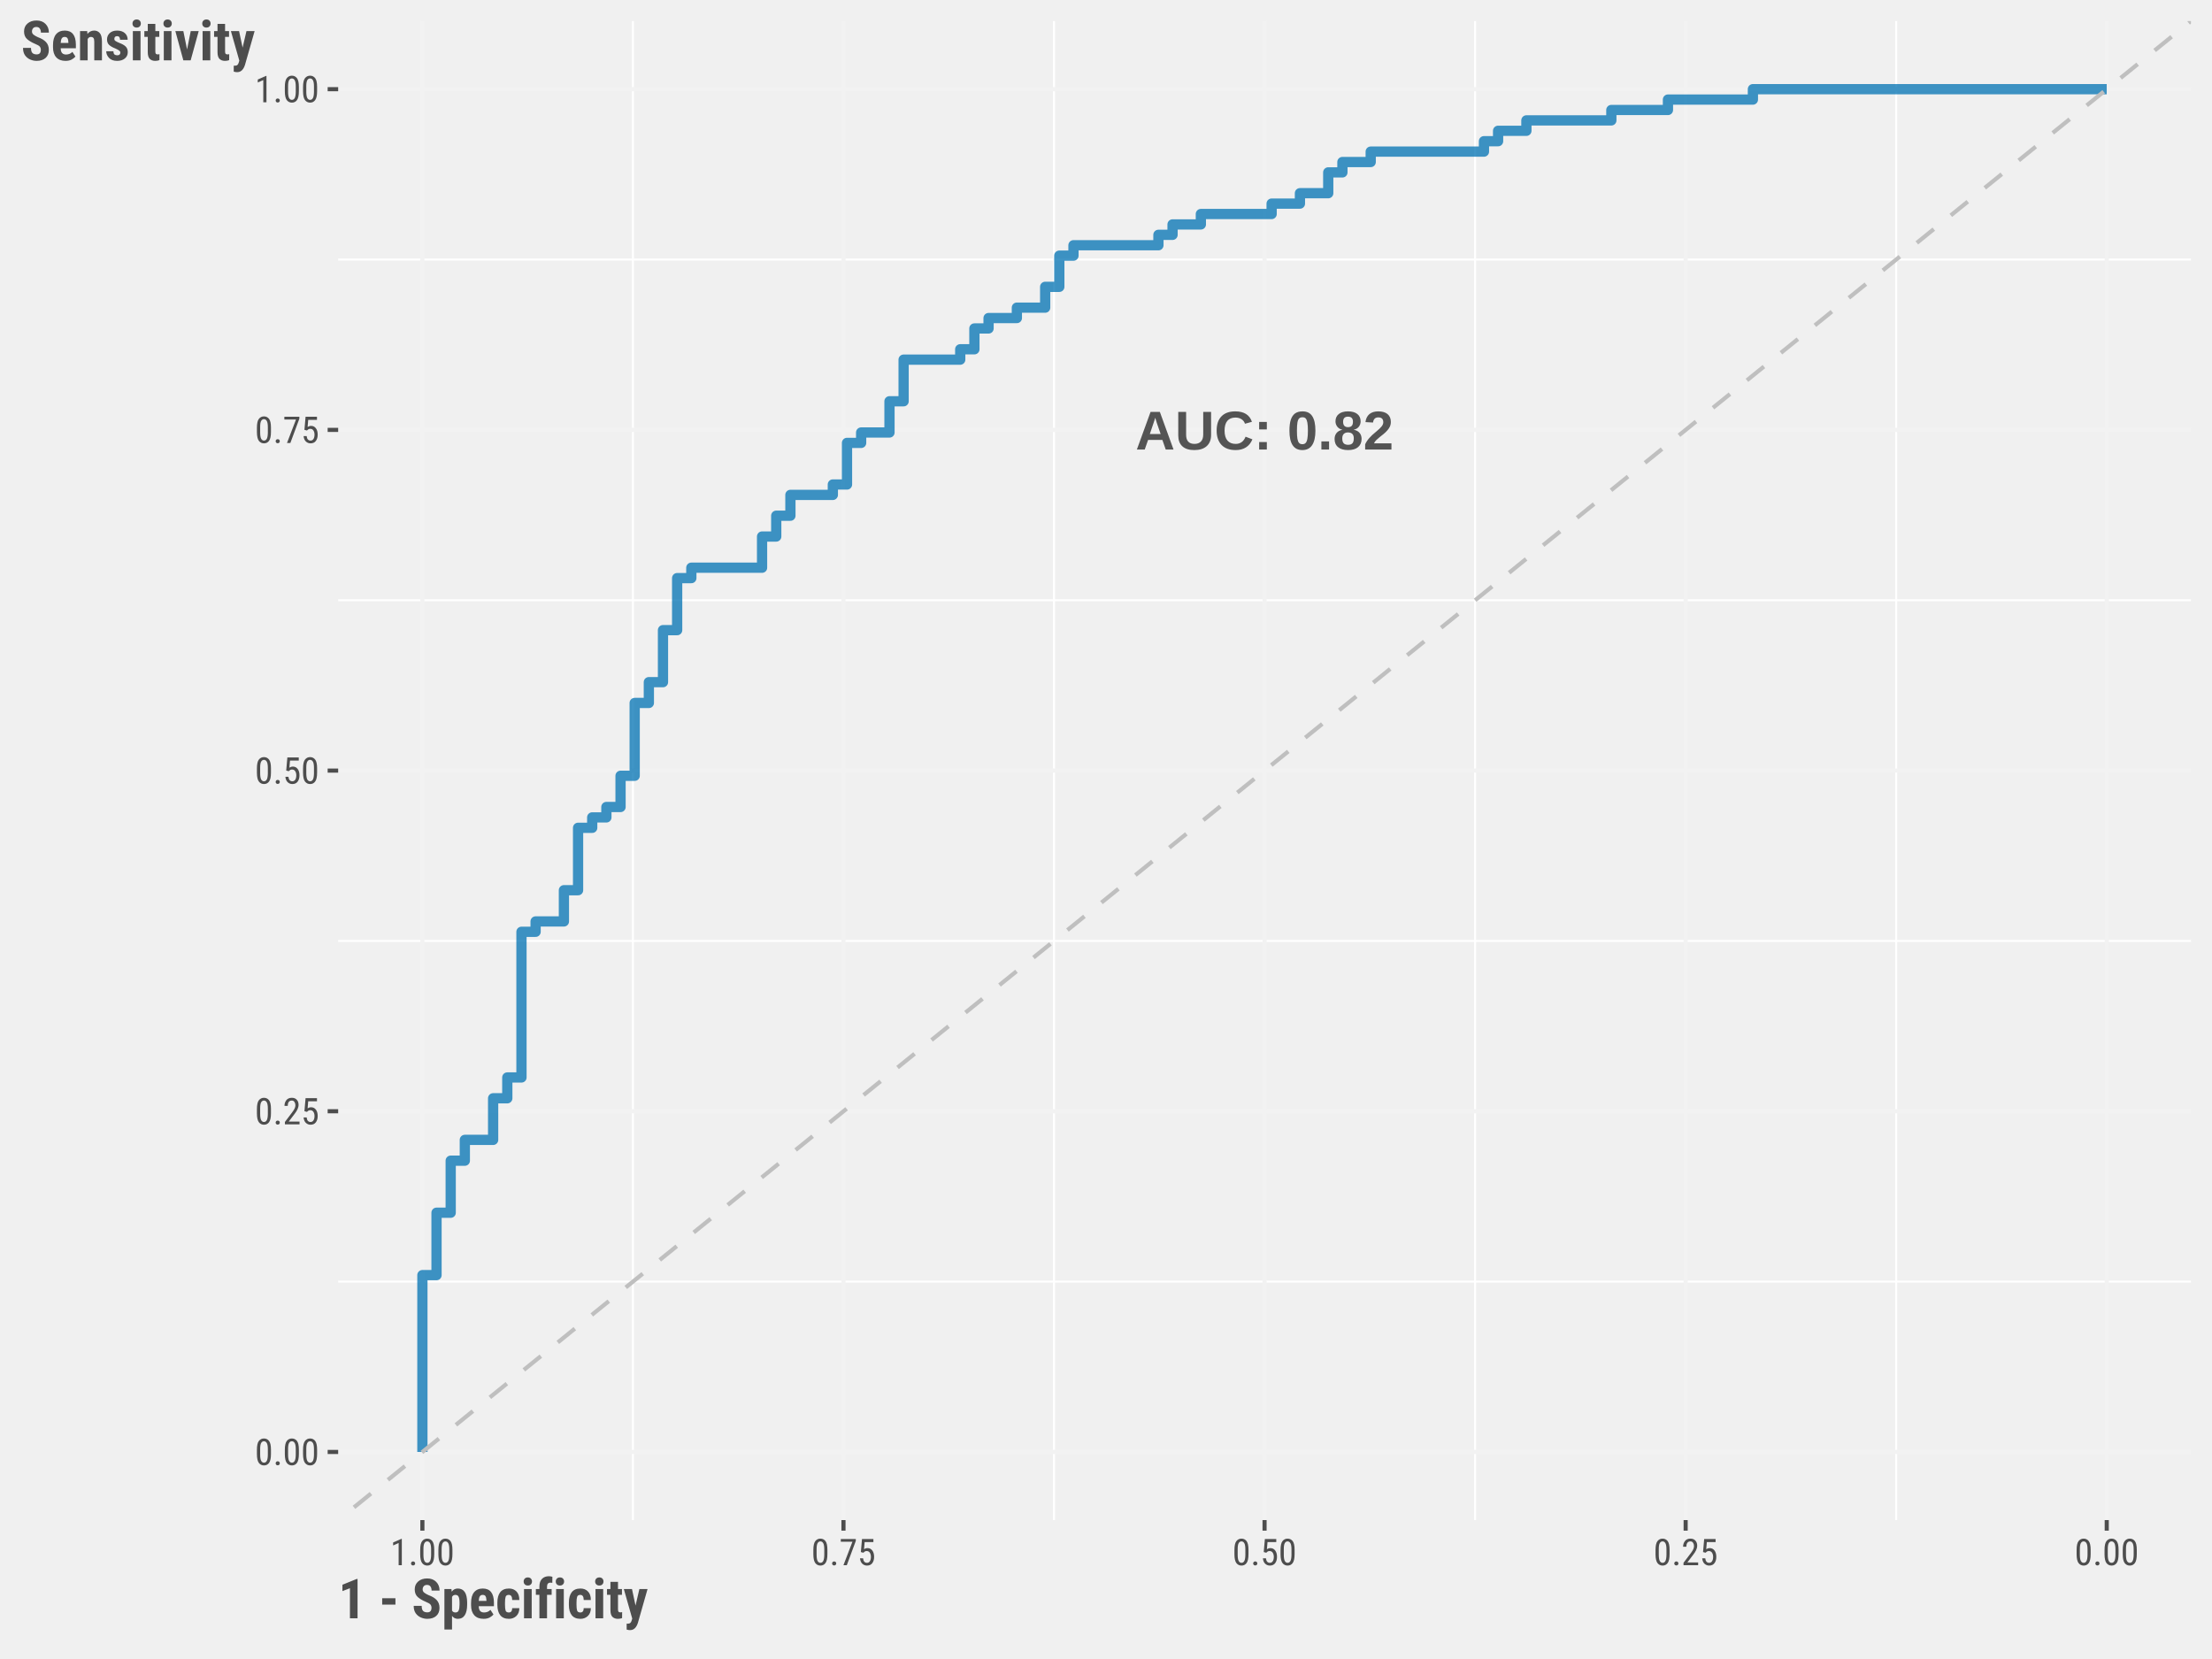
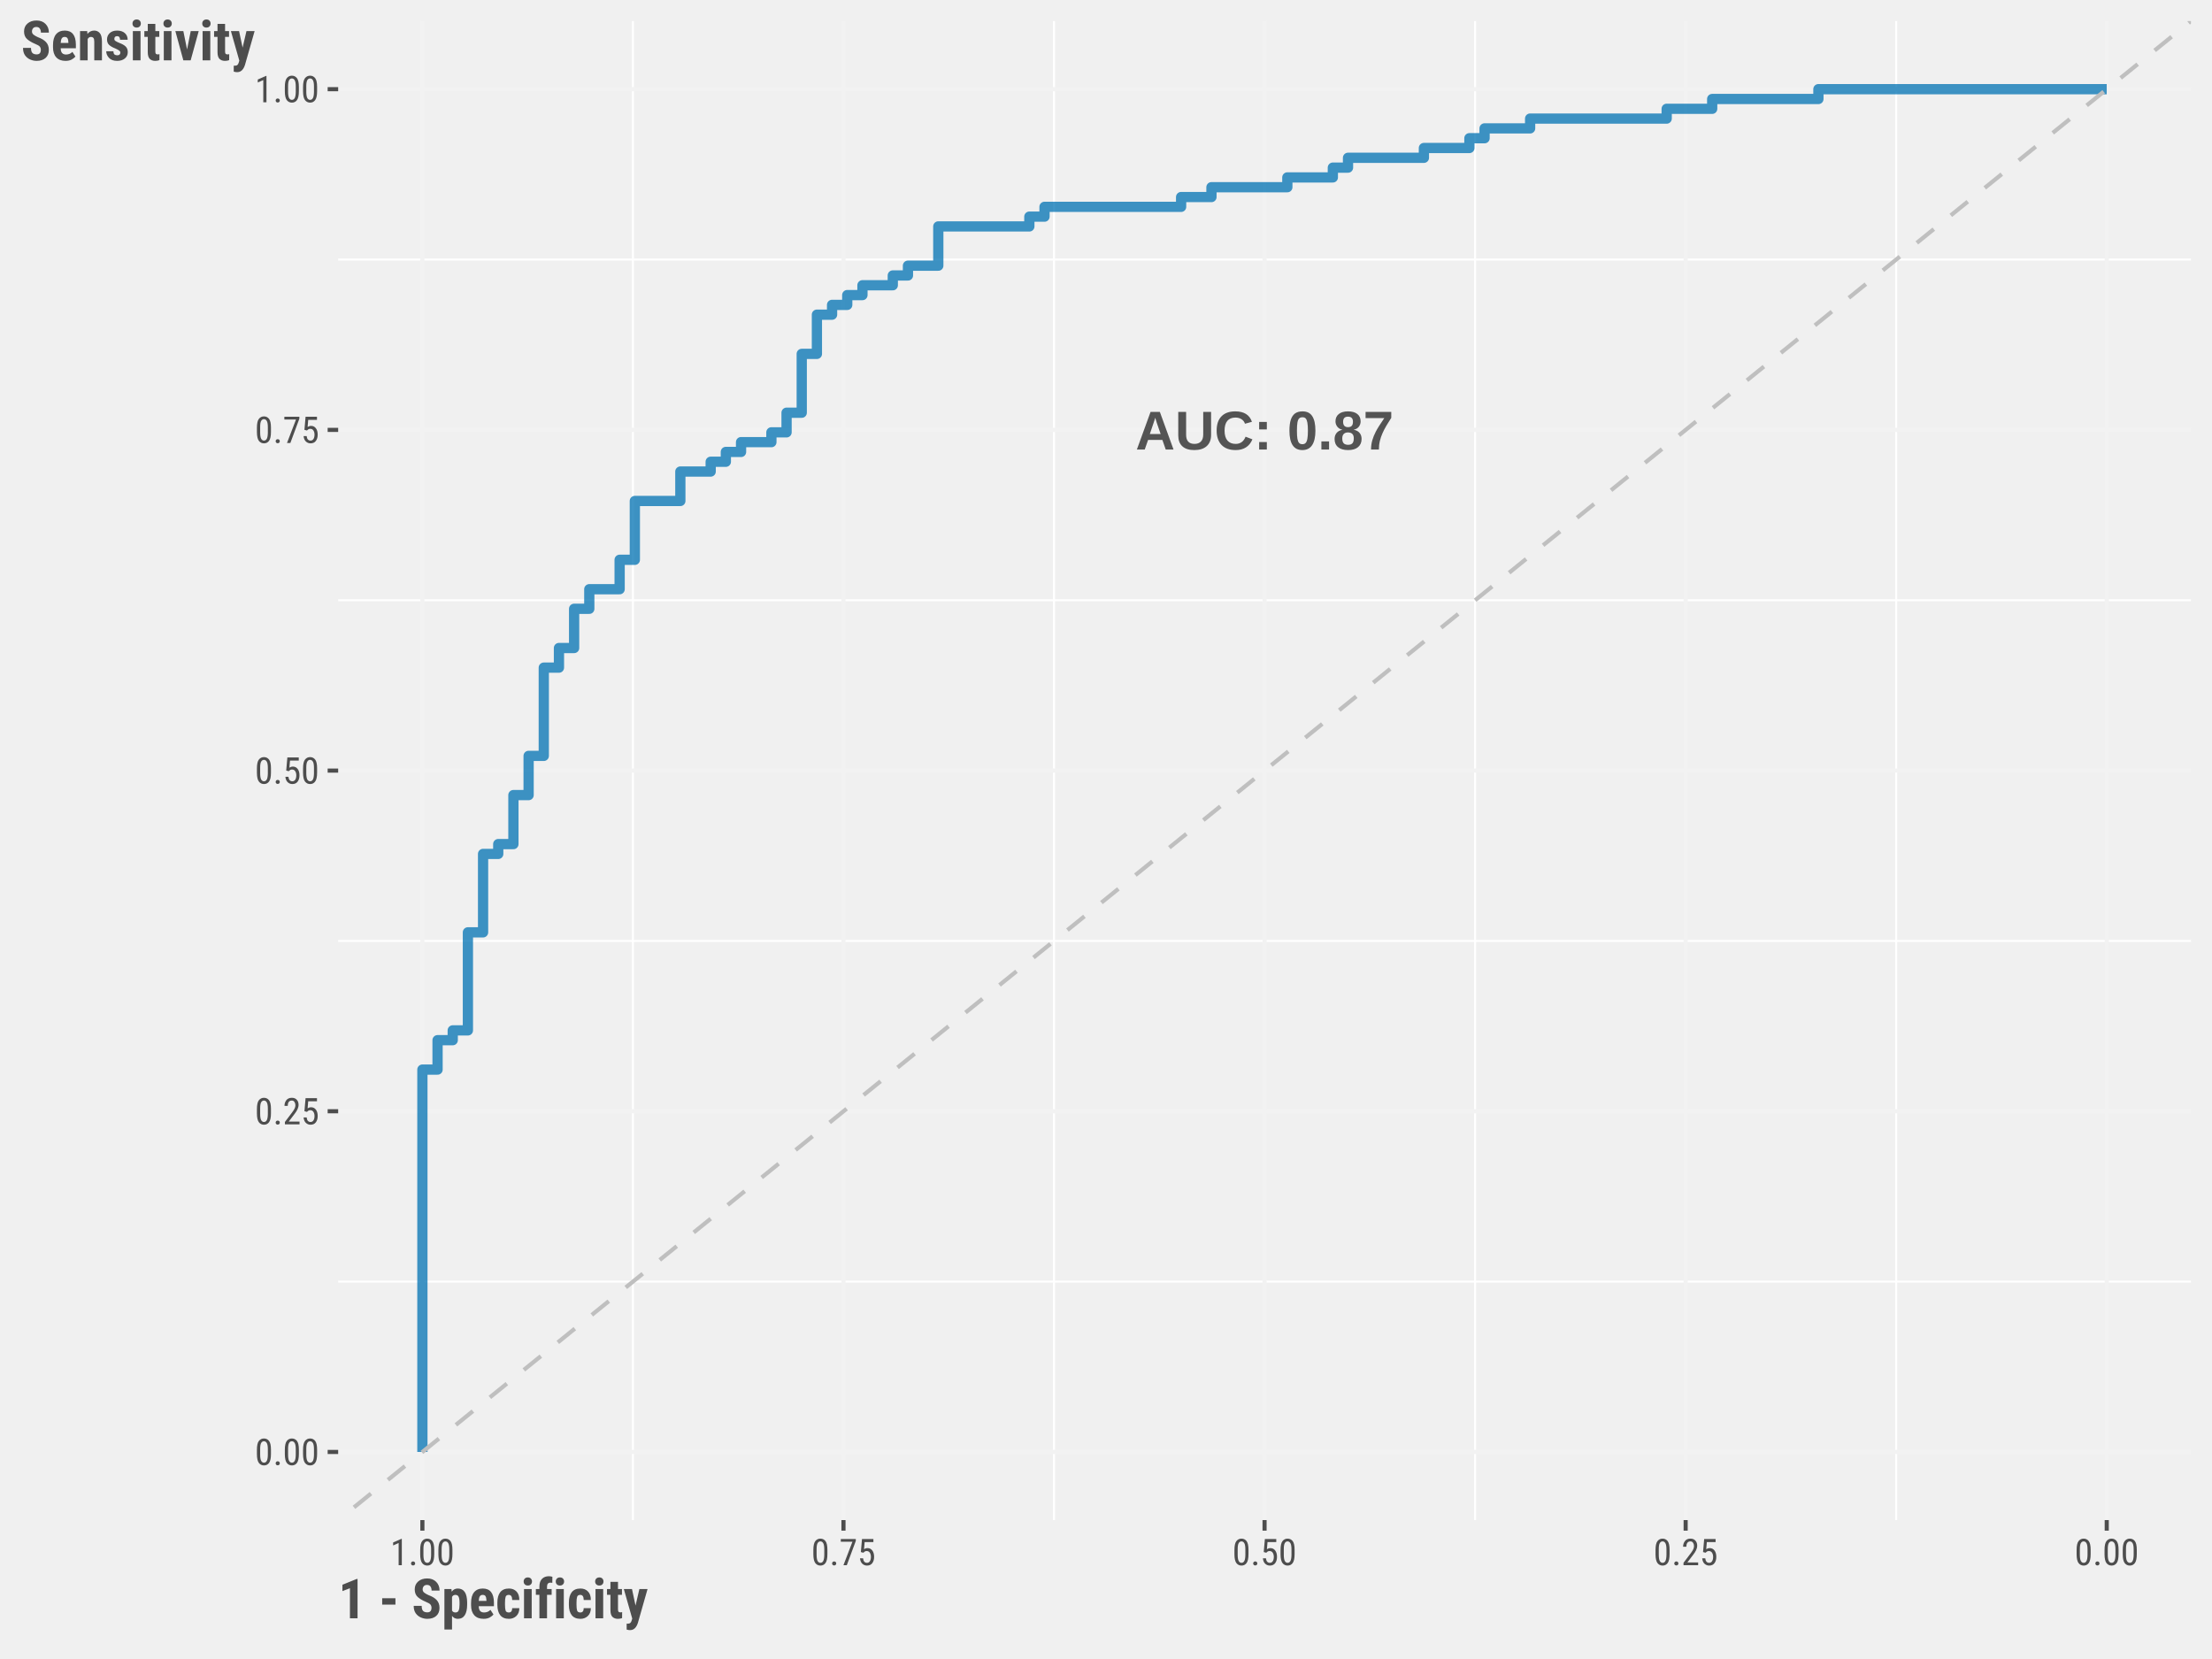
<svg xmlns="http://www.w3.org/2000/svg" class="svglite" width="576.00pt" height="432.00pt" viewBox="0 0 576.00 432.00">
  <defs>
    <style type="text/css">
    .svglite line, .svglite polyline, .svglite polygon, .svglite path, .svglite rect, .svglite circle {
      fill: none;
      stroke: #000000;
      stroke-linecap: round;
      stroke-linejoin: round;
      stroke-miterlimit: 10.00;
    }
    .svglite text {
      white-space: pre;
    }
  </style>
  </defs>
  <rect width="100%" height="100%" style="stroke: none; fill: none;" />
  <defs>
    <clipPath id="cpMC4wMHw1NzYuMDB8MC4wMHw0MzIuMDA=">
      <rect x="0.00" y="0.00" width="576.00" height="432.00" />
    </clipPath>
  </defs>
  <g clip-path="url(#cpMC4wMHw1NzYuMDB8MC4wMHw0MzIuMDA=)">
    <rect x="0.00" y="0.00" width="576.00" height="432.00" style="stroke-width: 1.07; stroke: none;" />
  </g>
  <defs>
    <clipPath id="cpODguMDZ8NTcwLjUyfDUuNDh8Mzk1Ljgz">
      <rect x="88.06" y="5.48" width="482.46" height="390.35" />
    </clipPath>
  </defs>
  <g clip-path="url(#cpODguMDZ8NTcwLjUyfDUuNDh8Mzk1Ljgz)">
    <polyline points="88.06,333.73 570.52,333.73 " style="stroke-width: 0.53; stroke: #FFFFFF; stroke-linecap: butt;" />
    <polyline points="88.06,245.02 570.52,245.02 " style="stroke-width: 0.53; stroke: #FFFFFF; stroke-linecap: butt;" />
    <polyline points="88.06,156.30 570.52,156.30 " style="stroke-width: 0.53; stroke: #FFFFFF; stroke-linecap: butt;" />
    <polyline points="88.06,67.58 570.52,67.58 " style="stroke-width: 0.53; stroke: #FFFFFF; stroke-linecap: butt;" />
    <polyline points="493.76,395.83 493.76,5.48 " style="stroke-width: 0.53; stroke: #FFFFFF; stroke-linecap: butt;" />
    <polyline points="384.11,395.83 384.11,5.48 " style="stroke-width: 0.53; stroke: #FFFFFF; stroke-linecap: butt;" />
    <polyline points="274.46,395.83 274.46,5.48 " style="stroke-width: 0.53; stroke: #FFFFFF; stroke-linecap: butt;" />
    <polyline points="164.81,395.83 164.81,5.48 " style="stroke-width: 0.53; stroke: #FFFFFF; stroke-linecap: butt;" />
    <polyline points="88.06,378.09 570.52,378.09 " style="stroke-width: 1.07; stroke: #F2F2F2; stroke-linecap: butt;" />
    <polyline points="88.06,289.37 570.52,289.37 " style="stroke-width: 1.07; stroke: #F2F2F2; stroke-linecap: butt;" />
    <polyline points="88.06,200.66 570.52,200.66 " style="stroke-width: 1.07; stroke: #F2F2F2; stroke-linecap: butt;" />
    <polyline points="88.06,111.94 570.52,111.94 " style="stroke-width: 1.07; stroke: #F2F2F2; stroke-linecap: butt;" />
    <polyline points="88.06,23.22 570.52,23.22 " style="stroke-width: 1.07; stroke: #F2F2F2; stroke-linecap: butt;" />
    <polyline points="548.59,395.83 548.59,5.48 " style="stroke-width: 1.07; stroke: #F2F2F2; stroke-linecap: butt;" />
    <polyline points="438.94,395.83 438.94,5.48 " style="stroke-width: 1.07; stroke: #F2F2F2; stroke-linecap: butt;" />
    <polyline points="329.29,395.83 329.29,5.48 " style="stroke-width: 1.07; stroke: #F2F2F2; stroke-linecap: butt;" />
    <polyline points="219.64,395.83 219.64,5.48 " style="stroke-width: 1.07; stroke: #F2F2F2; stroke-linecap: butt;" />
    <polyline points="109.99,395.83 109.99,5.48 " style="stroke-width: 1.07; stroke: #F2F2F2; stroke-linecap: butt;" />
-     <polyline points="109.99,378.09 109.99,375.38 109.99,372.67 109.99,369.96 109.99,367.25 109.99,364.55 109.99,361.84 109.99,359.13 109.99,356.42 109.99,353.71 109.99,351.00 109.99,348.29 109.99,345.58 109.99,342.87 109.99,340.17 109.99,337.46 109.99,334.75 109.99,332.04 113.67,332.04 113.67,329.33 113.67,326.62 113.67,323.91 113.67,321.20 113.67,318.49 113.67,315.79 117.36,315.79 117.36,313.08 117.36,310.37 117.36,307.66 117.36,304.95 117.36,302.24 121.04,302.24 121.04,299.53 121.04,296.82 124.73,296.82 128.41,296.82 128.41,294.11 128.41,291.41 128.41,288.70 128.41,285.99 132.10,285.99 132.10,283.28 132.10,280.57 135.79,280.57 135.79,277.86 135.79,275.15 135.79,272.44 135.79,269.73 135.79,267.02 135.79,264.32 135.79,261.61 135.79,258.90 135.79,256.19 135.79,253.48 135.79,250.77 135.79,248.06 135.79,245.35 135.79,242.64 139.47,242.64 139.47,239.94 143.16,239.94 146.84,239.94 146.84,237.23 146.84,234.52 146.84,231.81 150.53,231.81 150.53,229.10 150.53,226.39 150.53,223.68 150.53,220.97 150.53,218.26 150.53,215.56 154.21,215.56 154.21,212.85 157.90,212.85 157.90,210.14 161.59,210.14 161.59,207.43 161.59,204.72 161.59,202.01 165.27,202.01 165.27,199.30 165.27,196.59 165.27,193.88 165.27,191.18 165.27,188.47 165.27,185.76 165.27,183.05 168.96,183.05 168.96,180.34 168.96,177.63 172.64,177.63 172.64,174.92 172.64,172.21 172.64,169.50 172.64,166.80 172.64,164.09 176.33,164.09 176.33,161.38 176.33,158.67 176.33,155.96 176.33,153.25 176.33,150.54 180.02,150.54 180.02,147.83 183.70,147.83 187.39,147.83 191.07,147.83 194.76,147.83 198.44,147.83 198.44,145.12 198.44,142.41 198.44,139.71 202.13,139.71 202.13,137.00 202.13,134.29 205.82,134.29 205.82,131.58 205.82,128.87 209.50,128.87 213.19,128.87 216.87,128.87 216.87,126.16 220.56,126.16 220.56,123.45 220.56,120.74 220.56,118.03 220.56,115.33 224.24,115.33 224.24,112.62 227.93,112.62 231.62,112.62 231.62,109.91 231.62,107.20 231.62,104.49 235.30,104.49 235.30,101.78 235.30,99.07 235.30,96.36 235.30,93.65 238.99,93.65 242.67,93.65 246.36,93.65 250.04,93.65 250.04,90.95 253.73,90.95 253.73,88.24 253.73,85.53 257.42,85.53 257.42,82.82 261.10,82.82 264.79,82.82 264.79,80.11 268.47,80.11 272.16,80.11 272.16,77.40 272.16,74.69 275.84,74.69 275.84,71.98 275.84,69.27 275.84,66.57 279.53,66.57 279.53,63.86 283.22,63.86 286.90,63.86 290.59,63.86 294.27,63.86 297.96,63.86 301.65,63.86 301.65,61.15 305.33,61.15 305.33,58.44 309.02,58.44 312.70,58.44 312.70,55.73 316.39,55.73 320.07,55.73 323.76,55.73 327.45,55.73 331.13,55.73 331.13,53.02 334.82,53.02 338.50,53.02 338.50,50.31 342.19,50.31 345.87,50.31 345.87,47.60 345.87,44.89 349.56,44.89 349.56,42.19 353.25,42.19 356.93,42.19 356.93,39.48 360.62,39.48 364.30,39.48 367.99,39.48 371.67,39.48 375.36,39.48 379.05,39.48 382.73,39.48 386.42,39.48 386.42,36.77 390.10,36.77 390.10,34.06 393.79,34.06 397.47,34.06 397.47,31.35 401.16,31.35 404.85,31.35 408.53,31.35 412.22,31.35 415.90,31.35 419.59,31.35 419.59,28.64 423.27,28.64 426.96,28.64 430.65,28.64 434.33,28.64 434.33,25.93 438.02,25.93 441.70,25.93 445.39,25.93 449.08,25.93 452.76,25.93 456.45,25.93 456.45,23.22 460.13,23.22 463.82,23.22 467.50,23.22 471.19,23.22 474.88,23.22 478.56,23.22 482.25,23.22 485.93,23.22 489.62,23.22 493.30,23.22 496.99,23.22 500.68,23.22 504.36,23.22 508.05,23.22 511.73,23.22 515.42,23.22 519.10,23.22 522.79,23.22 526.48,23.22 530.16,23.22 533.85,23.22 537.53,23.22 541.22,23.22 544.90,23.22 548.59,23.22 548.59,23.22 " style="stroke-width: 2.67; stroke: #0072B2; stroke-opacity: 0.75; stroke-linecap: butt;" />
+     <polyline points="109.99,378.09 109.99,375.54 109.99,372.98 109.99,370.43 109.99,367.88 109.99,365.33 109.99,362.77 109.99,360.22 109.99,357.67 109.99,355.11 109.99,352.56 109.99,350.01 109.99,347.45 109.99,344.90 109.99,342.35 109.99,339.80 109.99,337.24 109.99,334.69 109.99,332.14 109.99,329.58 109.99,327.03 109.99,324.48 109.99,321.92 109.99,319.37 109.99,316.82 109.99,314.27 109.99,311.71 109.99,309.16 109.99,306.61 109.99,304.05 109.99,301.50 109.99,298.95 109.99,296.39 109.99,293.84 109.99,291.29 109.99,288.74 109.99,286.18 109.99,283.63 109.99,281.08 109.99,278.52 113.94,278.52 113.94,275.97 113.94,273.42 113.94,270.86 117.89,270.86 117.89,268.31 121.84,268.31 121.84,265.76 121.84,263.21 121.84,260.65 121.84,258.10 121.84,255.55 121.84,252.99 121.84,250.44 121.84,247.89 121.84,245.33 121.84,242.78 125.79,242.78 125.79,240.23 125.79,237.68 125.79,235.12 125.79,232.57 125.79,230.02 125.79,227.46 125.79,224.91 125.79,222.36 129.74,222.36 129.74,219.80 133.69,219.80 133.69,217.25 133.69,214.70 133.69,212.15 133.69,209.59 133.69,207.04 137.65,207.04 137.65,204.49 137.65,201.93 137.65,199.38 137.65,196.83 141.60,196.83 141.60,194.27 141.60,191.72 141.60,189.17 141.60,186.62 141.60,184.06 141.60,181.51 141.60,178.96 141.60,176.40 141.60,173.85 145.55,173.85 145.55,171.30 145.55,168.74 149.50,168.74 149.50,166.19 149.50,163.64 149.50,161.09 149.50,158.53 153.45,158.53 153.45,155.98 153.45,153.43 157.40,153.43 161.35,153.43 161.35,150.87 161.35,148.32 161.35,145.77 165.31,145.77 165.31,143.21 165.31,140.66 165.31,138.11 165.31,135.55 165.31,133.00 165.31,130.45 169.26,130.45 173.21,130.45 177.16,130.45 177.16,127.90 177.16,125.34 177.16,122.79 181.11,122.79 185.06,122.79 185.06,120.24 189.01,120.24 189.01,117.68 192.97,117.68 192.97,115.13 196.92,115.13 200.87,115.13 200.87,112.58 204.82,112.58 204.82,110.02 204.82,107.47 208.77,107.47 208.77,104.92 208.77,102.37 208.77,99.81 208.77,97.26 208.77,94.71 208.77,92.15 212.72,92.15 212.72,89.60 212.72,87.05 212.72,84.49 212.72,81.94 216.67,81.94 216.67,79.39 220.62,79.39 220.62,76.84 224.58,76.84 224.58,74.28 228.53,74.28 232.48,74.28 232.48,71.73 236.43,71.73 236.43,69.18 240.38,69.18 244.33,69.18 244.33,66.62 244.33,64.07 244.33,61.52 244.33,58.96 248.28,58.96 252.24,58.96 256.19,58.96 260.14,58.96 264.09,58.96 268.04,58.96 268.04,56.41 271.99,56.41 271.99,53.86 275.94,53.86 279.90,53.86 283.85,53.86 287.80,53.86 291.75,53.86 295.70,53.86 299.65,53.86 303.60,53.86 307.56,53.86 307.56,51.31 311.51,51.31 315.46,51.31 315.46,48.75 319.41,48.75 323.36,48.75 327.31,48.75 331.26,48.75 335.22,48.75 335.22,46.20 339.17,46.20 343.12,46.20 347.07,46.20 347.07,43.65 351.02,43.65 351.02,41.09 354.97,41.09 358.92,41.09 362.87,41.09 366.83,41.09 370.78,41.09 370.78,38.54 374.73,38.54 378.68,38.54 382.63,38.54 382.63,35.99 386.58,35.99 386.58,33.43 390.53,33.43 394.49,33.43 398.44,33.43 398.44,30.88 402.39,30.88 406.34,30.88 410.29,30.88 414.24,30.88 418.19,30.88 422.15,30.88 426.10,30.88 430.05,30.88 434.00,30.88 434.00,28.33 437.95,28.33 441.90,28.33 445.85,28.33 445.85,25.78 449.81,25.78 453.76,25.78 457.71,25.78 461.66,25.78 465.61,25.78 469.56,25.78 473.51,25.78 473.51,23.22 477.47,23.22 481.42,23.22 485.37,23.22 489.32,23.22 493.27,23.22 497.22,23.22 501.17,23.22 505.13,23.22 509.08,23.22 513.03,23.22 516.98,23.22 520.93,23.22 524.88,23.22 528.83,23.22 532.78,23.22 536.74,23.22 540.69,23.22 544.64,23.22 548.59,23.22 548.59,23.22 " style="stroke-width: 2.67; stroke: #0072B2; stroke-opacity: 0.75; stroke-linecap: butt;" />
    <line x1="-394.41" y1="786.19" x2="1052.99" y2="-384.87" style="stroke-width: 1.07; stroke: #BFBFBF; stroke-dasharray: 5.69,5.69; stroke-linecap: butt;" />
-     <text x="329.29" y="117.06" text-anchor="middle" style="font-size: 14.23px; font-weight: bold;fill: #545454; font-family: &quot;Arial&quot;;" textLength="67.16px" lengthAdjust="spacingAndGlyphs">AUC: 0.82</text>
+     <text x="329.29" y="117.06" text-anchor="middle" style="font-size: 14.23px; font-weight: bold;fill: #545454; font-family: &quot;Arial&quot;;" textLength="67.16px" lengthAdjust="spacingAndGlyphs">AUC: 0.87</text>
  </g>
  <g clip-path="url(#cpMC4wMHw1NzYuMDB8MC4wMHw0MzIuMDA=)">
    <text x="83.12" y="381.50" text-anchor="end" style="font-size: 9.60px;fill: #4D4D4D; font-family: &quot;Roboto Condensed&quot;;" textLength="16.74px" lengthAdjust="spacingAndGlyphs">0.00</text>
    <text x="83.12" y="292.78" text-anchor="end" style="font-size: 9.60px;fill: #4D4D4D; font-family: &quot;Roboto Condensed&quot;;" textLength="16.74px" lengthAdjust="spacingAndGlyphs">0.25</text>
    <text x="83.12" y="204.07" text-anchor="end" style="font-size: 9.60px;fill: #4D4D4D; font-family: &quot;Roboto Condensed&quot;;" textLength="16.74px" lengthAdjust="spacingAndGlyphs">0.50</text>
    <text x="83.12" y="115.35" text-anchor="end" style="font-size: 9.60px;fill: #4D4D4D; font-family: &quot;Roboto Condensed&quot;;" textLength="16.74px" lengthAdjust="spacingAndGlyphs">0.75</text>
    <text x="83.12" y="26.63" text-anchor="end" style="font-size: 9.60px;fill: #4D4D4D; font-family: &quot;Roboto Condensed&quot;;" textLength="16.74px" lengthAdjust="spacingAndGlyphs">1.00</text>
    <polyline points="85.32,378.09 88.06,378.09 " style="stroke-width: 1.07; stroke: #4D4D4D; stroke-linecap: butt;" />
    <polyline points="85.32,289.37 88.06,289.37 " style="stroke-width: 1.07; stroke: #4D4D4D; stroke-linecap: butt;" />
    <polyline points="85.32,200.66 88.06,200.66 " style="stroke-width: 1.07; stroke: #4D4D4D; stroke-linecap: butt;" />
    <polyline points="85.32,111.94 88.06,111.94 " style="stroke-width: 1.07; stroke: #4D4D4D; stroke-linecap: butt;" />
    <polyline points="85.32,23.22 88.06,23.22 " style="stroke-width: 1.07; stroke: #4D4D4D; stroke-linecap: butt;" />
    <polyline points="548.59,398.57 548.59,395.83 " style="stroke-width: 1.07; stroke: #4D4D4D; stroke-linecap: butt;" />
    <polyline points="438.94,398.57 438.94,395.83 " style="stroke-width: 1.07; stroke: #4D4D4D; stroke-linecap: butt;" />
    <polyline points="329.29,398.57 329.29,395.83 " style="stroke-width: 1.07; stroke: #4D4D4D; stroke-linecap: butt;" />
    <polyline points="219.64,398.57 219.64,395.83 " style="stroke-width: 1.07; stroke: #4D4D4D; stroke-linecap: butt;" />
    <polyline points="109.99,398.57 109.99,395.83 " style="stroke-width: 1.07; stroke: #4D4D4D; stroke-linecap: butt;" />
    <text x="548.59" y="407.58" text-anchor="middle" style="font-size: 9.60px;fill: #4D4D4D; font-family: &quot;Roboto Condensed&quot;;" textLength="16.74px" lengthAdjust="spacingAndGlyphs">0.00</text>
    <text x="438.94" y="407.58" text-anchor="middle" style="font-size: 9.60px;fill: #4D4D4D; font-family: &quot;Roboto Condensed&quot;;" textLength="16.74px" lengthAdjust="spacingAndGlyphs">0.25</text>
    <text x="329.29" y="407.58" text-anchor="middle" style="font-size: 9.60px;fill: #4D4D4D; font-family: &quot;Roboto Condensed&quot;;" textLength="16.74px" lengthAdjust="spacingAndGlyphs">0.50</text>
    <text x="219.64" y="407.58" text-anchor="middle" style="font-size: 9.60px;fill: #4D4D4D; font-family: &quot;Roboto Condensed&quot;;" textLength="16.74px" lengthAdjust="spacingAndGlyphs">0.75</text>
    <text x="109.99" y="407.58" text-anchor="middle" style="font-size: 9.60px;fill: #4D4D4D; font-family: &quot;Roboto Condensed&quot;;" textLength="16.74px" lengthAdjust="spacingAndGlyphs">1.00</text>
    <text x="88.06" y="421.40" style="font-size: 14.40px; font-weight: bold;fill: #4D4D4D; font-family: &quot;Roboto Condensed&quot;;" textLength="80.62px" lengthAdjust="spacingAndGlyphs">1 - Specificity</text>
    <text x="5.48" y="15.71" style="font-size: 14.40px; font-weight: bold;fill: #4D4D4D; font-family: &quot;Roboto Condensed&quot;;" textLength="60.90px" lengthAdjust="spacingAndGlyphs">Sensitivity</text>
  </g>
</svg>
